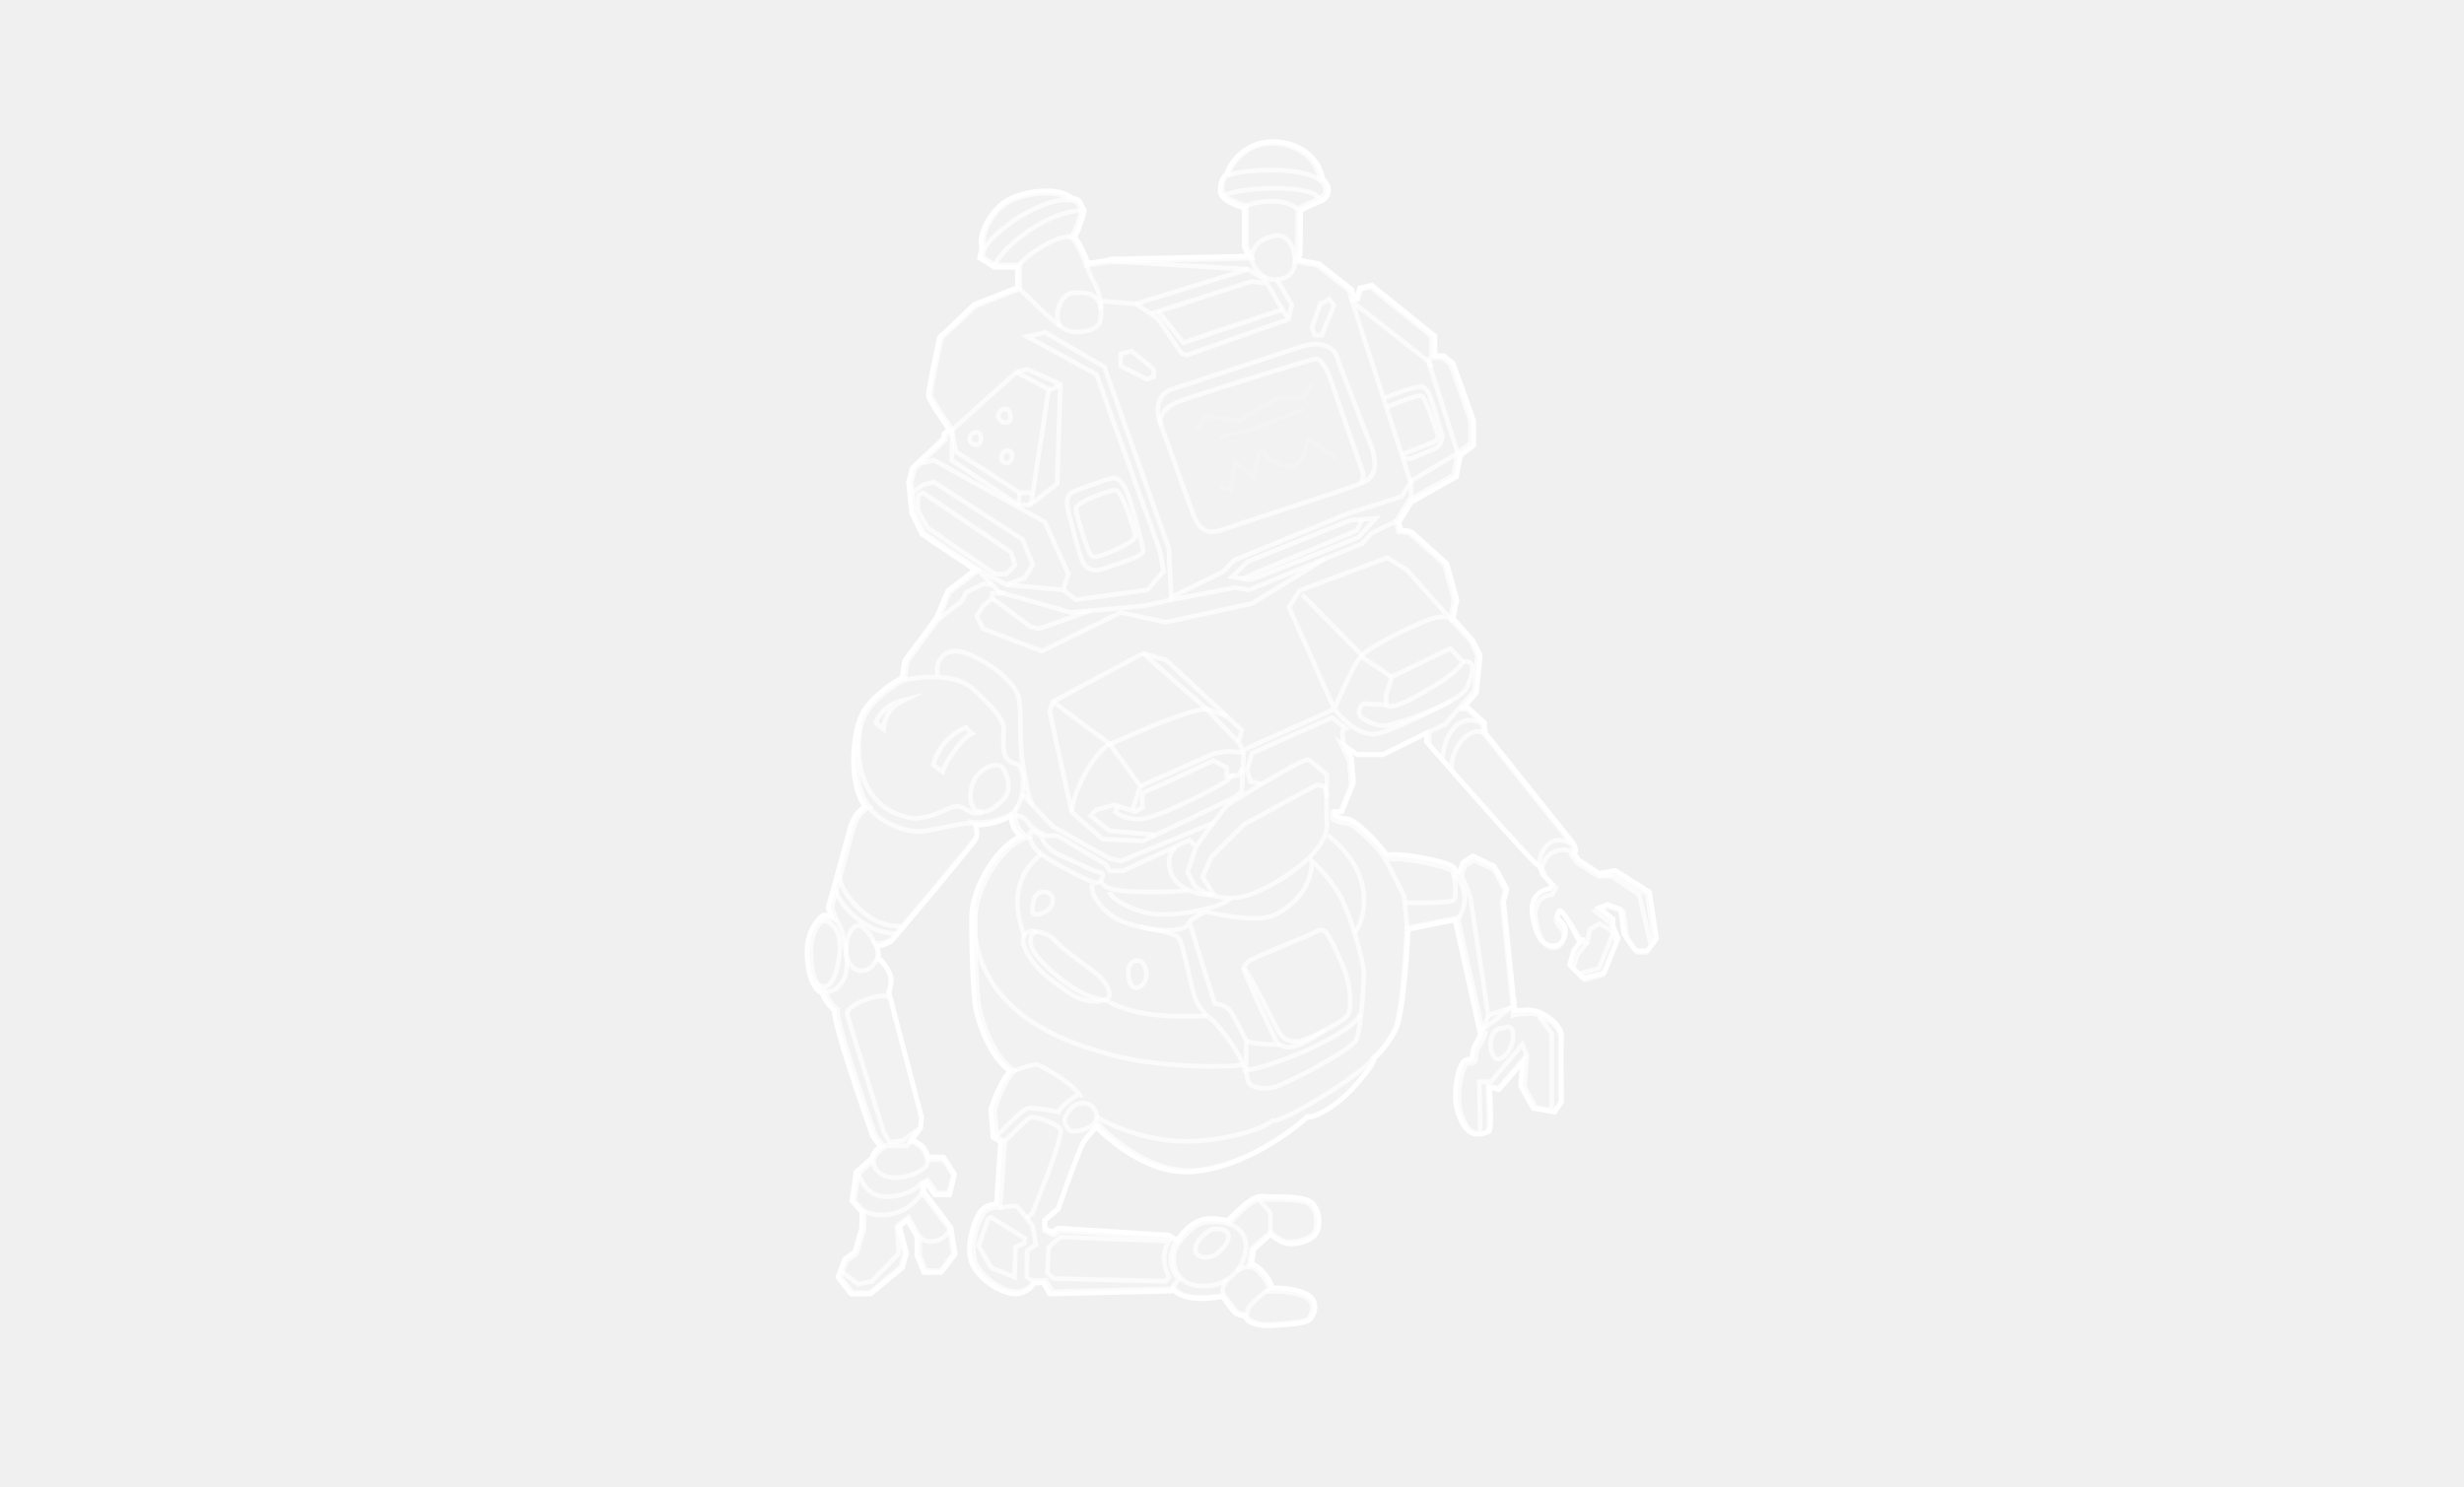
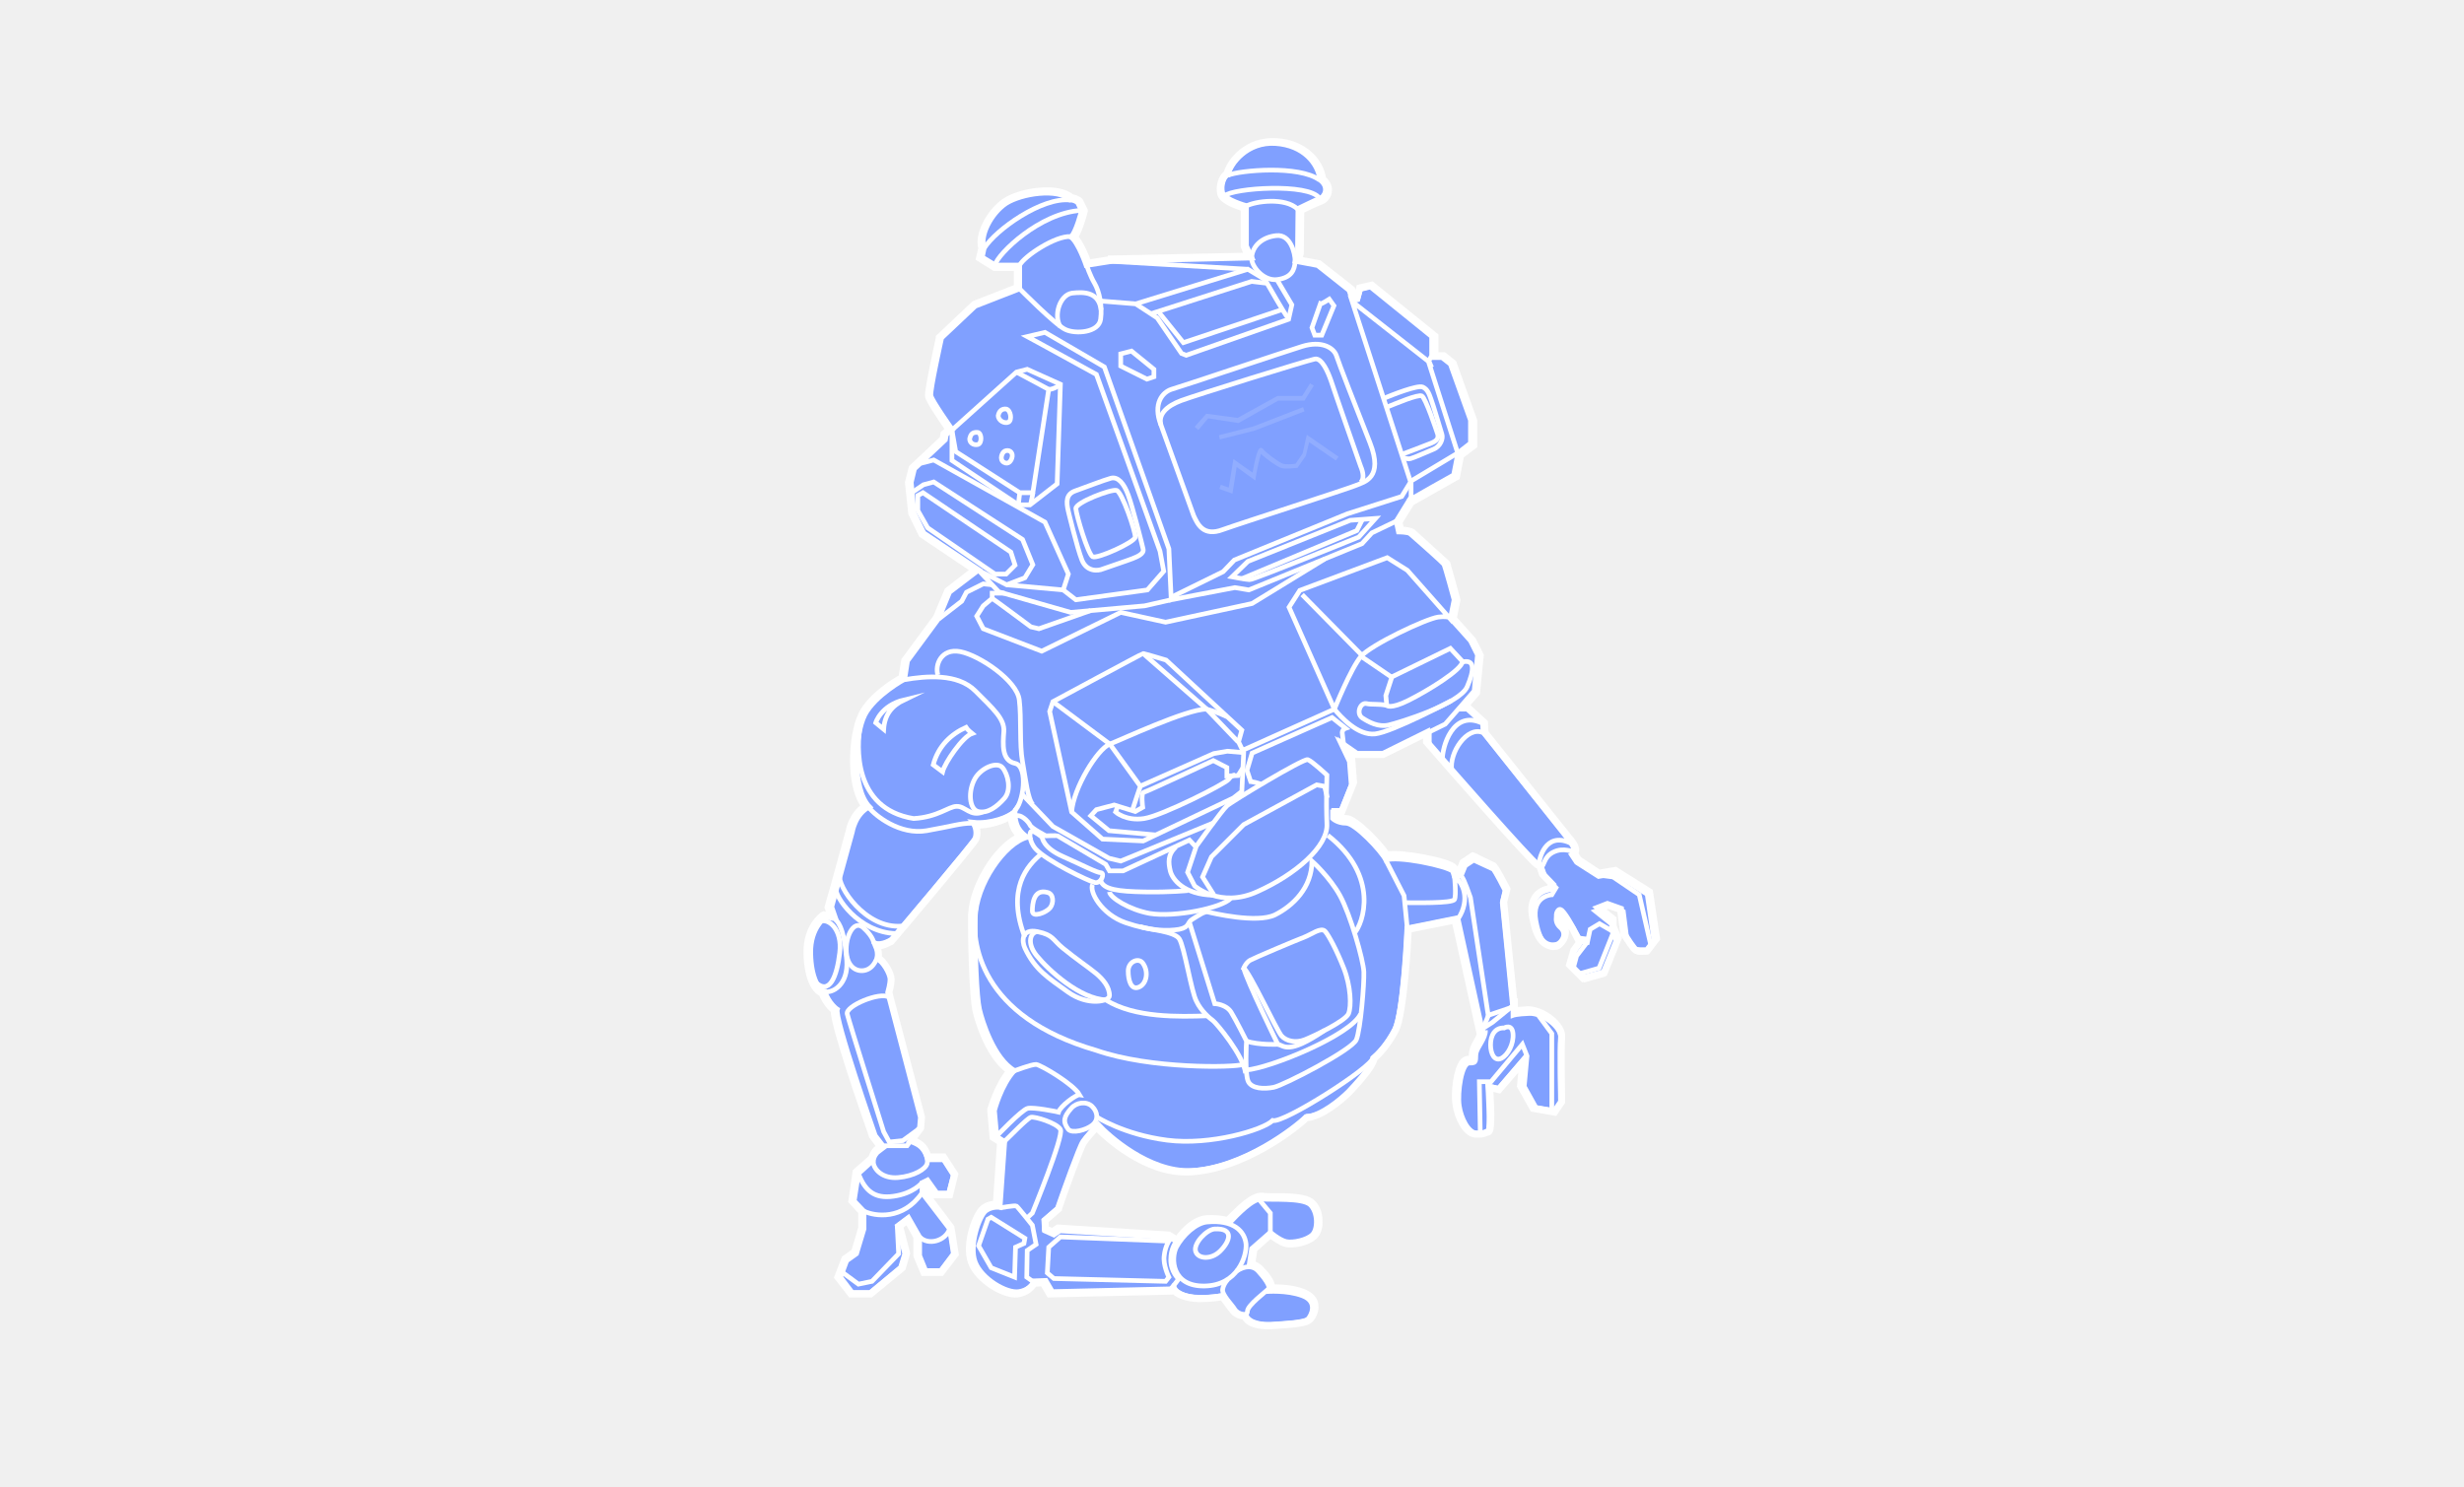
<svg id="bp-821" viewBox="0 0 527 318">
  <style type="text/css">
- 		.st0{fill:#fff2;stroke:#fff;stroke-miterlimit:10;}
- 		.st1{fill:none;stroke:#fffa;stroke-miterlimit:10;}
+ 		.st0{fill:#80a0ff;stroke:#fff;stroke-width:1.5;stroke-miterlimit:10;}
+ 		.st1{fill:none;stroke:#fff;stroke-miterlimit:10;}
		.st2{fill:#fff2;}
</style>
  <g>
    <path class="st0" d="M352.8,190.8l-7.3-4.6l-3.5,0.6l-4.4-2.9l-0.9-1.4c0.1-0.1,0.2-0.2,0.3-0.4c0.2-0.8-0.7-2.1-1.6-3.1   l-17.8-22.3l-0.1-2.1l-3.6-3.3h-0.8l2.7-3.1l0.8-8l-1.6-3.2l-4.2-4.7l0.8-3.9l0-0.1c-2-7.5-2.2-7.7-2.2-7.8   c-0.1-0.1-0.2-0.2-7.3-6.6c-0.4-0.3-1.5-0.5-2.5-0.5l-0.4-1.7l2.6-4.2c0.6-0.4,6-3.4,9.5-5.4l0.2-0.1l0.9-4.6l2.8-2.1V90l-4.4-12.3   l-2-1.6h-1.9v-4.2l-13.5-10.9l-2.6,0.6l-0.6,2.2l-0.4,0.1l-0.7-2l-7-5.5l-4.4-0.8l0.4-1.4l0.1-9.2c1.2-0.6,3.8-1.8,4.4-2   c0.6-0.2,1.3-0.9,1.5-1.9c0.1-0.6,0.1-1.7-1.2-2.8c-0.5-3.6-3.8-7.6-9.9-8c-6.2-0.4-9.9,4.2-10.6,6.9c-1.1,0.6-1.7,2.8-1.3,4.3   c0.4,1.5,3.7,2.6,5,3v8.2l0.9,2.1l-29,0.6l-0.1,0l-0.2,0l0,0.1l-5,0.8c-0.4-1.2-1.6-4.2-2.9-5.6c1-1.4,1.9-4.7,2.1-5.5l0-0.2   l-0.9-1.8l-0.1-0.2c0,0-0.7-0.6-1.7-0.7c-2.9-2.6-10.9-1.4-14.2,0.8c-3.4,2.3-5.9,7.3-5,10l-0.5,2.1l3.2,2h4.9v4.3l-9.2,3.6   l-7.5,7.1l0,0.1c-0.4,1.9-2.5,11.4-2.3,12.5c0.2,1,3.3,5.5,4.4,7.1l-1.1,0.9l-0.2,1.1l-6.6,6.2l-0.8,3.1l0.7,6.6l2.2,4.5l11.3,7.6   l-5.8,4.5l-2.4,5.7l-6.8,9.2l-0.6,3.7c-1.2,0.6-6.5,3.8-8.5,7.7c-0.3,0.6-0.6,1.4-0.9,2.3l0,0c0,0,0,0,0,0.1   c-1.4,5-1.5,13.5,1.5,17.4c-2.8,1.8-3.4,5.3-3.4,5.4l-3.3,12l0,0c0,0,0,0,0,0l-1.2,4.2l0.7,1.9l-1.6-0.3l-0.2,0.1   c-0.1,0.1-3.5,2.4-3.4,8.1c0.1,5,1.6,8,3.2,8.5c0.8,2.1,2.1,3.3,2.6,3.7c0,3.4,6.2,21.2,8.2,26.9l1.7,2.3l-0.9,0.7   c0,0-0.7,0.7-0.9,1.7l-3.4,3l-0.9,6.2l2.1,2.3v3.5l-1.5,5.1l-2.1,1.5l-1.5,3.9l2.8,3.6h4.2l6.8-5.6l0.9-3.1l-1.5-5.8l1.7-1.3l2,3.6   v4l1.5,3.6h3.7l3-3.9l-0.9-5.7l-5.8-7.7v-1.7l0.5-0.2l1.8,2.6h3.2l1.1-4.4l-2.4-3.7h-3.3c-0.3-1.1-1-2.3-1.8-2.8   c-0.6-0.4-1.2-0.7-1.7-0.8l1.9-2.6l0.2-2.3l-7-26.7c0.1-0.4,0.5-1.7,0.5-2.9c-0.1-1.3-1.5-3.7-2.8-4.5c0.2-0.9,0-1.8-0.3-2.5   c0,0,0,0,0,0c1.5,0,3-1,3.1-1l0.1-0.1c1.8-2.1,17.5-20.7,18-21.8c0.4-0.9,0.3-2.1-0.1-3c2.8,0.1,5.9-0.9,7.6-2   c0.2,2.4,1.1,3.6,2.1,4.4c-4.5,1.9-9.2,8.9-10.3,15l0,0c0,0.2-0.1,0.5-0.1,0.8c0,0.3-0.1,0.7-0.1,1c0,0.2,0,0.4,0,0.6   c0,0,0,0,0,0.1c0,0,0,0,0,0c0,0.5,0,1.1,0,1.7c0,6.7,0.4,15.4,0.9,17.9c0.6,2.8,3,10.2,7.3,13.1c-2.7,3.2-4,8.1-4.1,8.3l0,0.1   l0.5,5.8l1.6,1l-0.9,13.3c-0.7,0-1.8,0.1-2.8,0.9c-1.5,1.1-4,7.6-2.5,11.6c1.4,3.7,6.9,7,9.8,6.7c2.2-0.3,3.2-1.7,3.6-2.3l1.9-0.1   l1.4,2.4l25.9-0.6l0.4-0.5c0.8,1.2,2.9,2,5.5,2.1c0.2,0,0.3,0,0.5,0c2.2,0,3.9-0.3,4.7-0.4c0.4,0.6,0.9,1.2,1.3,1.8   c0.3,0.4,0.6,0.8,0.8,1c0.4,0.7,1.5,1.3,2.4,1.3c0.1,0,0.1,0,0.2,0c0.1,0.3,0.3,0.6,0.6,0.9c0.9,0.8,2.4,1.2,4.3,1.2   c0.2,0,0.4,0,0.7,0c5.3-0.3,7.6-0.6,8.3-1.3c0.5-0.4,1.4-1.9,1.1-3.3c-0.1-0.8-0.7-1.8-2.4-2.5c-2.4-1-5.3-1-6.9-1   c0.3-1.2-1.5-3.2-2.4-4.1c-0.5-0.5-1.1-0.8-1.8-1l0.5-3.2l3.5-3.1c0.7,0.5,2.1,1.6,3.3,1.9c1.6,0.4,4.8-0.3,6.1-1.6   c0.7-0.7,1.1-1.9,1-3.3c0-1.6-0.6-3-1.5-3.8c-1.4-1.3-5.1-1.3-8.1-1.3c-1,0-1.8,0-2.4-0.1c-2.2-0.3-5.2,2.9-7.5,5.2l0,0   c-1.2-0.3-2.7-0.5-4.5-0.4c-2.4,0.2-4.8,2.3-6.3,4.6l-1.8-1.1l-23.7-1.5l-1.2,0.8l-1.5-0.6l-0.1-1.8l2.9-2.5l0-0.1   c1.2-3.5,4.6-13,5.4-14.2c0.7-1,2.1-2.5,2.7-3.2c1.8,1.9,10.4,10,19.8,9.6c11.8-0.5,23.2-9.7,25.1-11.6c3.2-0.2,7.4-3.7,9.2-5.5   c1.2-1.3,5-5.3,5.3-7.2c0.9-0.8,2.9-2.8,4.6-6.1c1.7-3.4,2.6-18.7,2.7-21.5l10-2l5.3,24l0.4-0.3c-0.1,0.7-0.6,1.5-1,2.3   c-0.4,0.7-0.8,1.4-0.9,2.1c-0.1,0.4-0.1,0.7-0.1,1c0,0.2,0,0.5-0.1,0.6c0,0-0.1,0.1-0.7,0.1c-0.3,0-0.7,0.1-1.1,0.5   c-1.4,1.5-2,6.7-1.6,9.1c0.4,2.9,2.1,6.2,4.1,6.4c0.3,0,0.5,0,0.8,0c0.7,0,1.1-0.1,1.5-0.3c0.1-0.1,0.2-0.1,0.4-0.1   c0.4-0.1,1-0.3,0.4-9.6l2,0.5l5.1-5.9l-0.5,5.1l2.7,4.8l4.6,0.8l1.5-2.2l0-0.2c0-0.1-0.2-11.3,0-13.6c0.1-1-0.4-2-1.4-3.1   c-1.6-1.7-4-2.8-5.8-2.8c-1.5,0.1-2.4,0.2-2.9,0.2v-1l0,0l0-0.2v-0.7l-0.1,0l-2.2-21.4l0.7-2.7l-0.1-0.2c-2.3-4.5-2.7-4.7-2.8-4.8   c-0.4-0.2-3.8-1.8-4.1-2l-0.3-0.1l-2.1,1.4l-0.8,2h-0.8l-0.2-0.7l-0.1-0.2c-1.1-1.3-11.3-3.3-14.4-2.7c-1.4-2.2-6.7-7.8-8.7-7.8   c-1.2,0-2.1-0.5-2.4-0.8v-0.7h1.5l2.5-6.2l-0.4-5.1l-1.2-2.5l2.3,1.6h5.6l9.3-4.6v1.9l0.1,0.1c3.7,4.3,22.4,25.6,23.6,26.2   c0.2,0.1,0.3,0.1,0.5,0.2l0.6,1.8l2.1,2.2l-0.6,0.9c-0.6,0.1-1.9,0.4-2.8,1.5c-0.9,1.1-1.2,2.6-0.8,4.6c0.8,4.5,2.4,6.5,4.9,6.1   c0.9-0.1,1.7-1,2-2.1c0.3-1.2,0-2.4-0.9-3.1c-0.8-0.6-0.8-1.5-0.5-2c0.1-0.2,0.3-0.4,0.4-0.3c0.6,0.2,2.4,3.2,3.7,5.9l0.1,0.2   l0.8,0.1l-1.7,2.3l-0.9,3.1l2.9,2.9l4.5-1.2l3-7.4l-1.1-2.6v-1.5l-3-2.4l1.8-0.7l2.8,1l0.7,5.2l0.1,0.2c2.1,3.3,2.4,3.4,2.6,3.4   c0.2,0,0.5,0.1,0.8,0.1c0.5,0,1,0,1.3,0l0.2,0l2-2.6L352.8,190.8z" />
  </g>
  <g>
    <path class="st1" d="M306.2,78.6l-0.6-1.4l0.6-1.1V72l-13.1-10.6l-2.1,0.5l-0.6,2.2l-1.1,0.2l-0.8-2.2l-6.7-5.3l-4.8-0.9l0.5-1.9   l0.1-9.4c0,0,3.9-1.9,4.7-2.2c0.8-0.2,2.2-2.2,0-3.9c-0.4-3.5-3.5-7.4-9.5-7.8c-6-0.4-9.6,4.3-10.1,6.7c-0.9,0.2-1.6,2.3-1.2,3.8   c0.4,1.5,5.1,2.8,5.1,2.8v8.6l1.2,2.6L238,55.9l-5.7,0.9c0,0-1.7-5-3.3-6.1c1.1-0.9,2.3-5.6,2.3-5.6l-0.8-1.7c0,0-0.6-0.6-1.6-0.6   c-2.6-2.6-10.4-1.4-13.7,0.7c-3.3,2.2-5.7,7.1-4.7,9.6l-0.4,1.9l2.8,1.7h5.2v5.1l-9.5,3.7l-7.2,6.8c0,0-2.5,11.2-2.3,12.3   s4.6,7.3,4.6,7.3l-1.3,1.1l-0.2,1.1l-6.6,6.2l-0.7,2.9l0.6,6.5l2.1,4.3l11.8,7.9l-6.3,4.8l-2.3,5.6l-6.7,9.1l-0.6,3.9   c0,0-6.3,3.4-8.5,7.6c-2.2,4.3-2.8,15.8,1,19.7c-3.1,1.5-3.7,5.4-3.7,5.4l-4.4,16l0.9,2.6l-2.2-0.4c0,0-3.3,2.2-3.2,7.7   c0.1,5.5,1.9,8,3,8.1c0.9,2.7,2.7,3.9,2.7,3.9c-0.7,1.8,8.1,27,8.1,27l1.7,2.2h5.1l2.9-4l0.2-2.1l-7-26.7c0,0,0.6-1.5,0.5-2.8   c-0.1-1.3-1.8-4-3-4.3c0.6-1.2-0.3-3-0.5-3.5c1.5,0.6,3.6-0.8,3.6-0.8s17.4-20.6,18-21.7c0.6-1.1-0.2-3-0.5-3.3   c3.5,0.4,8-1.2,8.9-2.5c-0.1,3.5,1.3,4.7,2.7,5.7c-4.9,1.2-11.1,10.2-11.2,17.3c-0.1,7.1,0.3,16.9,0.9,19.5   c0.6,2.6,3.1,10.6,7.5,13.1c-2.9,3.1-4.3,8.6-4.3,8.6l0.5,5.5l1.7,1.1l-1,14.1c0,0-1.6-0.3-3,0.7c-1.4,1-3.7,7.4-2.3,11   c1.4,3.6,6.7,6.7,9.3,6.3s3.3-2.3,3.3-2.3l2.5-0.1l1.4,2.4l25.4-0.6l1.6-2.1c0,0-1.7-1.5-1.7-4.1s1.2-3.9,1.2-3.9l-1.5-0.9   l-23.4-1.4l-1.3,0.9l-2-0.9l-0.1-2.3l3-2.6c0,0,4.5-12.8,5.5-14.3c1-1.5,3.1-3.6,3.1-3.6c2.2,2.4,10.8,10.2,19.8,9.9   c12-0.5,23.6-10.2,24.9-11.6c2.9,0,7-3.2,9.1-5.4c2.1-2.2,5.3-5.9,5.2-7.1" />
    <path class="st1" d="M306.2,76.5h2.2l1.8,1.4l4.3,12v4.9l-2.7,2.1l-10,6v3.4l-3.2,5.2c0,0,0.5,2.3,0.5,2.3s2.1,0,2.5,0.4   c3,2.6,7.1,6.3,7.2,6.5c0.2,0.2,2.2,7.6,2.2,7.6l-0.8,4l4.3,4.8l1.5,3l-0.7,7.7l-6.2,7.1l-13.4,6.6h-5.3l-3.7-2.6l1.9,4l0.4,5   l-2.3,5.8h-1.7v1.4c0,0,1,1,2.9,1s7.5,5.9,8.5,7.9c2.5-1,13.3,1.3,14.3,2.4l0.3,1h1.5l0.9-2.2l1.8-1.2c0,0,3.7,1.7,4.1,1.9   c0.4,0.2,2.6,4.6,2.6,4.6l-0.6,2.6l2.2,22.1l-4.3,3.5l-2.2,1.4l-5.2-23.8l-10.9,2.2c0,0-0.8,18.1-2.6,21.7   c-1.8,3.6-4.1,5.6-4.7,6.1c0,1.9-19.1,14.1-21.4,13.4c-2,2-13.3,5.4-22.6,4.2c-9.3-1.2-15.1-5-15.1-5" />
    <path class="st1" d="M229.1,237.1c1.1-1.3,3.3-1.6,4.5-0.4c1.2,1.2,1.4,2.9,0,4c-1.4,1.1-4.3,1.8-5.1,0.9   C227.2,239.9,227.6,238.8,229.1,237.1z" />
    <path class="st1" d="M213,243.2c0,0,5.5-5.8,6.8-6.1c1.3-0.3,6.2,0.7,6.6,0.8c0.4-1.3,3.8-3.8,4.5-3.7c-1.3-2.3-8.3-6.4-9.3-6.5   c-1.1,0-4.7,1.4-4.7,1.4" />
    <path class="st1" d="M214.7,244.3c1.1-1,5-5.1,5.8-5.3s5.5,1.2,6.3,2.6c0.8,1.4-6,17.9-6,17.9l-1.3,1.2" />
    <path class="st1" d="M213.8,258.4c0,0,3.3-0.6,3.6-0.4c0.3,0.2,3.4,4.1,3.4,4.1l0.8,4.1l-1.9,1.3l-0.1,5.7l1.4,1" />
    <polygon class="st1" points="212,260.4 219.2,264.9 219,266 217.2,266.8 217,273.2 212,271.2 209.3,266.5 211.3,260.8  " />
    <path class="st1" d="M226.8,264.6l-2.5,2.2l-0.3,5.5l1.4,1.2l23.9,0.6l0.7-0.9c0,0-1.3-2.6-1-4.6c0.2-1.9,1-3.1,1-3.1L226.8,264.6z   " />
    <path class="st1" d="M305.7,156.7v2.6c0,0,22.3,25.5,23.5,26.1c1.2,0.6,0.6-1.9,3-3.1c2.4-1.2,4.2,0.2,4.4-0.4   c0.2-0.6-1.5-2.7-1.5-2.7l-17.9-22.5l-0.1-2l-3.3-3H312" />
    <path class="st1" d="M329.1,185.4c0-1.7,1.4-7.5,6.7-5.1" />
    <path class="st1" d="M310.5,164.8c-0.6-3.8,3.3-9.5,6.6-8.1" />
    <path class="st1" d="M308.5,162.6c-0.1-2.7,2.2-10.9,8.5-7.9" />
    <polyline class="st1" points="301,198.7 300.3,191.6 296.5,184.2  " />
    <path class="st1" d="M300.4,193.1c1.8,0,10.3,0.2,10.7-0.7c0.4-0.9,0-4.8,0-4.8c1.7,1,3.5,4.7,0.8,8.9" />
    <line class="st1" x1="318.3" y1="217.3" x2="317.1" y2="220.3" />
    <path class="st1" d="M210.5,53.1c2.5-4,12.4-11,18.4-10.3" />
    <path class="st1" d="M212.8,56.7c0.6-2.4,9.6-11.2,18.5-11.7" />
    <path class="st1" d="M218.1,56.7c1-1.9,7.6-6.3,10.9-6.1" />
    <path class="st1" d="M218.1,61.8c0,0,7.7,7.8,9.8,8.7c2.1,1,7.1,0.7,7.5-2.2s-0.3-6-1.3-7.7c-1-1.7-1.7-3.9-1.7-3.9" />
    <path class="st1" d="M226.8,69.9c-1.5-2.3-0.2-6.8,2.5-7.2c2.7-0.3,5.7-0.2,6.2,3.6" />
    <path class="st1" d="M267.7,55.2c-0.1,1.7,2.5,5,5.5,4.6c3-0.4,3.7-2,3.8-3.9c0-1.8-1-5.8-4-5.5S267.8,52.6,267.7,55.2z" />
    <polyline class="st1" points="235.5,64.4 242.9,65 247.5,68 252.7,75.6 253.7,76 275.6,68.3 276.3,65.2 273.1,59.8  " />
    <path class="st1" d="M275.4,67.9c-0.4-0.3-4.4-7.3-4.4-7.3l-3.3-0.4l-21.5,6.9" />
    <polyline class="st1" points="247.7,66.6 253.1,73.3 274.3,66.2  " />
    <polyline class="st1" points="242.9,65 266.9,57.6 271.2,60.2  " />
    <line class="st1" x1="266.9" y1="57.6" x2="237.6" y2="55.9" />
    <polygon class="st1" points="203.6,92 217.4,79.6 219.7,79 226.8,82.2 226.1,103.5 220.3,108 217.8,108 203.6,98.5  " />
    <polyline class="st1" points="217.4,79.6 224.3,83.3 220.9,105.4 218.1,105.4 204.4,96.6 203.6,92  " />
    <path class="st1" d="M224.3,83.3c1.2,0,2.4-1,2.4-1" />
    <line class="st1" x1="218.1" y1="105.4" x2="217.8" y2="108" />
    <path class="st1" d="M220.9,105.4c0,0.4-0.5,2.6-0.5,2.6" />
    <path class="st1" d="M209.1,92.5c0.9,0.1,1,2.4,0,2.6c-1,0.2-1.8-0.5-1.7-1.3C207.6,93,207.9,92.4,209.1,92.5z" />
    <path class="st1" d="M215.2,87.5c1,0.2,1.3,2.4,0.5,2.8s-2.2-0.3-2.2-1.4C213.7,87.9,214.3,87.4,215.2,87.5z" />
    <path class="st1" d="M214.9,96.5c0.9-0.4,1.7,0.2,1.6,1.1s-0.8,1.9-1.8,1.3S214.3,96.8,214.9,96.5z" />
    <polygon class="st1" points="196.3,109.2 196.3,106 197.4,105.4 216.2,118.1 217.1,120.9 215.2,122.8 212.8,122.8 198.4,112.9  " />
    <polyline class="st1" points="215.3,125.1 227.4,126.2 228.5,122.8 223.5,111.7 199.7,98.4 197,99.1  " />
    <polyline class="st1" points="227.4,126.2 230.1,128.3 245.4,126.2 248.9,122.2 248.1,117.9 234.5,80.1 222.1,73.3 219.7,72    223.5,71.1 236.2,78.5 250,117.4 250.5,128.3 264.1,125.7 267.1,126.2 291.3,116.3 293.4,114 298.6,111.5  " />
    <polyline class="st1" points="250.5,128.3 244.8,129.6 229,131 213.6,126.6 209.3,122 215.3,125.1 219.2,123.6 220.9,120.8    218.7,115.4 199.7,103.1 197.5,103.7 195,105.4  " />
    <path class="st1" d="M301.3,107.1c0.1-0.2,9.6-5.5,9.6-5.5l0.9-4.6l-6.3-19.7l-16.3-12.8l12.5,38.6l-1.9,3.1l-11.6,3.7l-24.2,9.9   l-2.4,2.5l-11.2,5.5" />
    <path class="st1" d="M266.9,120.1l-3.4,3.3c0,0,3.2,0.6,3.8,0.6c0.6,0.1,23.3-9.1,23.3-9.1l3.6-4l-5.4,0.4L266.9,120.1z" />
    <polyline class="st1" points="265.6,123.8 290.2,113.5 291.4,111.1  " />
    <path class="st1" d="M255.3,110.3c0.8,1.7,2,4.6,6.2,3c4.2-1.5,27-8.8,28.6-9.5s5.9-1.5,2.9-9.1s-6.7-17.1-7.2-18.7   c-0.6-1.6-3.1-3.2-7.3-1.9c-4.2,1.3-26.2,8.7-28,9.2c-1.8,0.6-4,3-2.2,7.6C250,95.6,255.3,110.3,255.3,110.3z" />
    <path class="st1" d="M248.3,90.9c-0.6-2.2,1.1-4,4.3-5.2c3.2-1.2,27-8.6,28.6-8.9c1.5-0.3,2.8,2.7,3.5,4.7   c0.6,1.9,5.8,16.8,6.3,18.2c0.6,1.4,0.8,2.8,0,3.5" />
    <path class="st1" d="M282.4,65c0.2,0.1,1.9-1,1.9-1l1,1.4l-2.6,6.3h-1.5l-0.6-1.6L282.4,65z" />
    <polygon class="st1" points="246.8,80.6 246.8,79 242,75.1 239.7,75.7 239.7,78.3 245.3,81.1  " />
    <path class="st1" d="M228.5,109.4c-0.5-2.1-0.5-3.7,1.5-4.4c2-0.7,6.1-2.3,7.6-2.7c1.5-0.4,2.8,1.1,3.7,3.6   c0.9,2.4,3,10.6,3.2,11.6s-1.3,1.6-2.3,2s-5.2,1.8-6.3,2.2c-1.1,0.5-3.5,0.6-4.5-1.9S228.5,109.4,228.5,109.4z" />
    <path class="st1" d="M296,85.2c1.7-0.7,7.2-2.9,8.3-2.4c1.1,0.5,1.4,1.6,1.8,2.7c0.4,1,2,6.5,2.3,7.4c0.3,0.9-0.3,2.6-1.8,3.2   c-1.5,0.6-4.1,1.8-4.9,2c-0.8,0.2-1.7-0.3-1.7-0.3" />
    <path class="st1" d="M296.6,87.1c2-0.8,6.7-2.8,7.5-2.4s3.1,7.3,3.4,8.2c0.2,0.9-0.2,1.4-1.4,1.9c-1.2,0.5-6.3,2.4-6.3,2.4" />
    <path class="st1" d="M230.1,108.8c-0.1-1.3,7.5-4.2,8.7-3.9s4.1,8.9,4,10c-0.1,1.1-8.1,4.7-9.1,4.2   C232.7,118.6,230.2,110.2,230.1,108.8z" />
    <path class="st1" d="M193.4,145.4c4.7-0.8,11.4-1.4,15.2,2.4c3.9,3.9,6.3,6,6.1,8.7c-0.2,2.7-0.5,6.2,2.4,6.8s1.8,8.8-0.2,10.2" />
    <path class="st1" d="M208.5,166.6c1.3-2.3,4.7-3.8,5.9-2.4c1.2,1.4,2,4.8,0.4,6.6c-1.6,1.8-3.6,3.3-5.6,2.8   C207.3,173.1,207,169.3,208.5,166.6z" />
    <path class="st1" d="M201.6,165.1c0.5-2,4.3-7.5,6.3-8.2c0,0-1-0.8-1.3-1.3c-3.1,1.4-5.9,3.9-7,8L201.6,165.1z" />
    <path class="st1" d="M193.4,149.7c-2.7,1.3-4.2,3.2-4.4,6.3l-1.7-1.4C187.3,154.6,188.4,150.9,193.4,149.7z" />
    <path class="st1" d="M184,155.2c-0.8,4.3-1.6,17.8,11.4,19.9c5.2-0.3,7.5-2.6,9.2-2.6c1.8-0.1,3,2.3,5.6,1.2" />
    <path class="st1" d="M185.8,172.7c1.4,1.8,6.7,6,12.4,5c5.7-1,7.1-1.6,9.7-1.6" />
    <path class="st1" d="M179.6,187.1c-0.6,2.4,5.5,11.7,13.3,11" />
    <path class="st1" d="M178.8,190c-0.4,1.6,4.8,9.5,12.8,9.7" />
    <path class="st1" d="M176.2,212.1c1.8,0.5,5.3-1.4,4.9-6.7c-0.4-5.4-1.4-8-2.5-8.7" />
    <path class="st1" d="M175.5,197.1c1.7-0.7,4.7,1.7,4.1,6.7c-0.6,5.1-2.2,9.3-5.3,6.2" />
    <path class="st1" d="M190.1,213.3c-1.9-1.2-9.3,1.9-8.9,3.6c0.4,1.7,7.8,25.2,7.8,25.2l1.2,2.2l2.9-0.3l3.7-2.7" />
    <path class="st1" d="M186.9,201.9c0,0,0.1-1.3-2.2-3.4c-2.2-2.1-4.2,2.4-3.6,5.9c0.6,3.5,3.6,3.9,5.2,2.5c0.8-0.7,1.1-1.6,1.1-1.6" />
    <path class="st1" d="M208.7,194.2c-1.2,7.5,0.9,23.3,25.8,30.5c11.5,4,29.5,3.7,31.4,3" />
    <path class="st1" d="M222.8,182.6c-3.1,2.5-7.6,7.6-3.6,17.9" />
    <path class="st1" d="M258.2,217.3c-5.9,0.2-15.5,0.5-21.7-3.4" />
    <path class="st1" d="M224,190.9c1.4,0.3,1.4,2.3,0.6,3.3s-3.8,2.2-3.8,0.7C220.8,193.3,221.1,190.1,224,190.9z" />
    <path class="st1" d="M244.4,206c-0.9-1.2-3.1-0.3-3.1,1.7s0.6,4.1,2.2,3.5C245.2,210.6,245.8,207.9,244.4,206z" />
    <path class="st1" d="M219.2,202.8c-0.7-1.5-0.7-4.2,2.7-3.5s3.2,1.7,5.4,3.5c2.8,2.3,5.5,4.1,7.2,5.5c1.4,1.2,2.8,2.8,2.8,4.7   c0,1.2-4.6,2.3-8.9-0.8C224.1,209.1,221.4,207.5,219.2,202.8z" />
    <path class="st1" d="M222,199.3c-1.6,0-2.5,2.4-0.3,5.1c2.6,3.2,9.3,9.3,14.9,9.5" />
    <path class="st1" d="M237.3,190.8c0.1,1.2,4.2,3.8,8.6,4.6c5.4,0.9,15.5-1.2,17.3-3.2" />
    <path class="st1" d="M254.3,197l5.5,17.7c0,0,2.4,0.1,3.5,1.8c1,1.6,3.3,6.2,3.3,6.2s-0.4,7.2,0.4,8.7s3.3,1.6,5.4,1.2   c2.1-0.4,16.8-8,17.7-10.2c0.9-2.2,1.7-12,1.6-14.5c-0.1-2.5-2.9-12.3-5.1-16.3c-2.2-4-6-7.4-6-7.4c0,5.7-4.1,9.6-7.9,11.5   c-3.9,1.9-13.5-0.4-14.3-0.6s-2,0.7-3.3,1.5c-1.3,0.7-0.5,1.7-2.9,2.2c-2.4,0.4-6.1,0.4-11.4-1.4c-5.3-1.8-7.9-6.8-7.1-8.2" />
    <path class="st1" d="M243.8,198.2c2,0.7,7.3,1,8.4,2.6s2.6,11.4,3.7,13.4c1,2.1,2.8,3.6,3.5,4.1c0.7,0.5,6.6,7.5,7,11.3" />
    <path class="st1" d="M266.5,228.9c5.2-0.4,22.5-7.5,24.5-12" />
    <path class="st1" d="M266,207.1c1.2,0.7,7.1,13.4,8.1,14.5c1,1.1,3,1.6,5,0.8c2-0.8,8.5-3.9,9.3-5.5c0.7-1.6,0.5-6-1-9.8   c-1.5-3.8-3.2-7-4-7.9c-0.9-0.9-2.9,0.7-4.5,1.3c-1.6,0.6-10.6,4.4-11.5,4.9S266,207.1,266,207.1z" />
    <path class="st1" d="M266,207.1c0.6,2.6,7.3,16.3,7.3,16.3s-4,0.2-6.8-0.7" />
    <path class="st1" d="M273.3,223.4c1.3,0.2,2.1,2.4,10-3" />
    <path class="st1" d="M289.7,199.6c1.8-2,5.5-12.1-5.7-20.9" />
    <path class="st1" d="M221.5,181.6c-1.5-1.7-1.4-3.8-0.8-3.8c0.6,0,2.2,1.3,2.2,1.3s0.1,2.2,4.4,4.1s7.3,3.5,8.2,3.5   c0.8,0.1,0.1,2.3-1.3,2.1C232.8,188.5,223.9,184.2,221.5,181.6z" />
    <path class="st1" d="M235.4,188.3c0.5,2,3.8,2.4,9.4,2.5c5.6,0.1,9.3-0.3,9.3-0.3" />
    <path class="st1" d="M251.5,181.2c-1.8,1.6-1.6,3.4-1.2,5.1s2.8,5.1,9.3,5.2" />
    <path class="st1" d="M216.9,174.7c1.3-0.9,3.1,1.1,3.4,1.8c0.3,0.7,3.4,2.3,3.4,2.3s2.3-0.1,2.5,0c0.2,0.1,10.3,6.1,10.3,6.1   l0.8,1.4h2.9l14.2-6.6l1.4,1.5l-1.8,5.4l1.5,2.9c0,0,5.5,4.9,13.5,1.2c8-3.6,15.1-9.6,14.8-14.5c-0.2-4.9,0-10.4,0-10.4   s-3.2-3-4.1-3.3c-0.9-0.3-16.2,8.9-17.3,9.9s-6.6,8.7-6.6,8.7" />
    <polyline class="st1" points="259.6,176 239.7,184.2 237.2,183.6 225.2,176.8 218.6,169.9  " />
    <path class="st1" d="M200.6,144.4c-0.7-2.1,0.7-5.8,4.8-5c4.1,0.8,12.1,6.2,12.6,10.3c0.5,4.1,0,9.4,0.7,13.3s1.1,7.9,2.2,9.1" />
    <polyline class="st1" points="200.8,132.4 205.7,128.6 206.7,126.7 210.3,124.9 212.2,125.1  " />
    <polyline class="st1" points="214.9,126.9 212.2,126.9 212.2,128 210.3,129.6 208.9,131.8 210.3,134.5 222.8,139.3 239.7,131    249.3,133.1 267.8,129.1 283.3,119.6  " />
    <path class="st1" d="M212.2,128c0.5,0.3,8.3,6.1,8.3,6.1l1.7,0.4l11.1-3.9" />
    <path class="st1" d="M225.2,150.1c0,0,19.1-10.3,19.3-10.3s4.9,1.4,4.9,1.4l16.2,15l-0.7,2.5l1.1,2.3l-0.4,8.3l-1.8,1.4l-19.3,9.2   l-8.7-0.4l-6.6-5.8l-4.7-21.5L225.2,150.1z" />
    <path class="st1" d="M229.2,173.7c0.4-5.2,5.5-13.4,8.1-14.5c2.6-1,16.5-7.5,20.7-7.5c2.1,0.5,4.4,1.6,4.4,1.6" />
    <polyline class="st1" points="244.5,139.8 258.1,151.7 264.8,158.7  " />
    <path class="st1" d="M247.1,178.6l-9.9-0.9l-3.9-3.2l1.2-1.3l3.8-1l4.5,1.4l1.6-0.9c0,0-0.4-3,0.2-3.2c0.6-0.1,14.9-6.8,14.9-6.8   l2.9,1.5v1.8l2.4-0.1l1-1.6" />
    <path class="st1" d="M242.2,173.3c0.1-0.4,1.7-5.1,1.7-5.1l-6.5-9l-12.2-9.1" />
    <polyline class="st1" points="243.8,168.2 259.6,161.2 262.5,160.7 266,161  " />
    <path class="st1" d="M239.1,172.4l-0.5,1.3c0,0,2.2,2,6.1,1.4c3.9-0.6,17.5-7.5,18.1-8.4c0.6-0.9,1.3-0.9,1.3-0.9" />
    <path class="st1" d="M269.8,167.9c-0.5-0.5-2.3-0.7-2.3-0.7l-0.8-2.4l1.1-3.7l17.1-7.6l2.9,2.3c0,0-0.9,0.3-0.7,1.2   c0.1,1,0.3,2.4,0.3,2.4" />
    <line class="st1" x1="278.5" y1="127.2" x2="291.5" y2="140.4" />
    <path class="st1" d="M266,160.4l19.4-8.7l-9.7-21.8l2.3-3.6l18.7-7l4.3,2.7l9.2,10.4c0,0,0.1-0.7-2.6-0.4   c-2.7,0.4-14.3,5.9-16.5,8.4c-2.2,2.6-5.7,11.3-5.7,11.3c1.4,1.7,5,5.7,8.7,5.3s16.3-7.1,16.3-7.1" />
    <path class="st1" d="M312.8,141.5l-2.6-2.8l-12.5,6.1l-1.3,4l0.2,2.1c0,0,0.7,0.9,4.7-1.1S312.7,143.3,312.8,141.5z" />
    <path class="st1" d="M296.6,150.9c-1.8-0.4-3.1-0.1-4.4-0.4c-1.3-0.2-2.2,2.2-0.8,3.1c1.4,0.9,3.4,2,5.6,1.5   c2.2-0.5,15.2-4.5,16.8-8.2c1.6-3.7,1.6-5.9-1-5.3" />
    <line class="st1" x1="291.1" y1="140.4" x2="297.7" y2="144.9" />
    <polygon class="st2" points="256.3,92 255.5,91.3 258,88.5 264.7,89.4 273.2,84.7 278.5,84.7 280.2,82 281,82.5 279,85.7    273.4,85.7 264.9,90.5 258.4,89.5  " />
    <path class="st2" d="M263.6,105.6l-2.8-1l0.3-0.9l1.7,0.6l1-6.1l4.1,2.9c0.9-5.1,1.4-5.2,1.7-5.3c0.2,0,0.5,0.1,0.6,0.3   c0.4,0.6,3.3,2.8,4.2,3.1c0.6,0.2,2,0.1,2.7,0l1.5-2.2l0.9-4l6.8,4.7l-0.6,0.8l-5.7-3.9l-0.7,2.9l-1.8,2.6l-0.2,0   c-0.2,0-2.3,0.3-3.3,0c-0.9-0.3-3.3-2-4.3-3c-0.3,0.9-0.8,3.1-1.1,4.9l-0.1,0.8l-4-2.9L263.6,105.6z" />
    <polygon class="st2" points="260.9,94 260.7,93.1 268.1,91.2 278.7,87.1 279,88 268.4,92.1  " />
    <path class="st1" d="M259.8,262.9c-1.7,0.1-4.5,3-4.1,4.7s3.3,2,5.3,0C263.1,265.5,264,262.7,259.8,262.9z" />
    <path class="st1" d="M258.2,261.4c-2.4,0.2-5.2,2.8-6.6,5.4c-1.2,2.4-1,8.4,6,8.3c7.1-0.1,9.1-6.4,8.9-9   C266.2,263.4,263.9,260.9,258.2,261.4z" />
    <path class="st1" d="M251.1,275.1c0.1,1.2,2.2,2.4,5.3,2.4c3.2,0.1,5.5-0.5,5.5-0.5" />
    <path class="st1" d="M264.5,271.9c1.7-1.1,3.4-1.3,4.6,0c1.2,1.3,2.7,3.3,2.2,3.8c-0.5,0.6-4.5,3.5-4.5,4.8s-2.2,0.5-2.7-0.4   c-0.5-0.9-2.8-3.1-2.6-4.3c0.2-1.2,1.1-2.1,1.1-2.1" />
    <path class="st1" d="M266.5,281c0.1,1.4,2.1,2.4,5.2,2.3c3-0.2,7.2-0.4,8-1.1c0.7-0.7,2.3-3.7-1.1-5c-3.4-1.3-7.8-0.9-7.8-0.9" />
    <path class="st1" d="M262.8,261.8c2-2.1,5.2-5.5,7.2-5.3c2,0.2,8.5-0.3,10.2,1.2c1.7,1.6,1.7,5.2,0.5,6.4s-4.2,1.8-5.6,1.5   c-1.4-0.3-3.4-2-3.4-2l-4,3.5l-0.6,3.9" />
    <polyline class="st1" points="271.7,263.6 271.7,259.5 269.2,256.5  " />
    <path class="st1" d="M321.7,219.9c-1.9-0.1-2.9,1.5-2.9,3.6c0,2,0.9,3.6,2.3,2.9s2.7-3.1,2.5-5.3S321.7,219.9,321.7,219.9z" />
    <path class="st1" d="M317.7,220.4c0.1,1.7-1.7,3.5-2,4.9c-0.2,1.4,0.3,2.2-1.4,2.1c-1.7-0.1-2.6,6.3-2.2,9.1c0.4,2.8,2,5.8,3.7,5.9   c1.7,0.2,1.8-0.2,2.4-0.4c0.6-0.2,0-9.7,0-9.7l2.3,0.5l5.9-6.9" />
    <path class="st1" d="M316.6,242.4l-0.2-11h2.5l6.7-8l1,2.5l-0.6,6.5l2.5,4.5l4.1,0.7l1.2-1.8c0,0-0.2-11.3,0-13.7s-3.9-5.4-6.7-5.3   c-2.7,0.1-3.5,0.4-3.5,0.4v-1.8l-5.3,1.8l-3.8-25.2c0,0-1.4-4.1-1.9-4.5" />
    <polyline class="st1" points="331.9,237.6 331.9,221.1 329.1,217.3  " />
    <path class="st1" d="M329.7,185.4l0.8,2.2l2.3,2.3l-0.9,1.5c0,0-4.4,0.2-3.4,5.6c1,5.4,2.9,5.9,4.3,5.7c1.4-0.2,2.5-3,0.9-4.3   c-1.6-1.4-0.7-3.5,0.4-3.1c1,0.3,4,6.1,4,6.1l1.4,0.2l0.6-2.8l2-1.2l2.6,1.5v-1.4l-3.5-2.8l2.8-1l3.2,1.1l0.7,5.5   c0,0,2,3.1,2.3,3.2c0.3,0.1,1.9,0,1.9,0l1.7-2.2l-1.5-10.2l-6.9-4.4l-3.5,0.6l-4.7-3l-1.4-2.1" />
    <polyline class="st1" points="339.5,201.5 337.2,204.5 336.5,207.1 339,209.6 342.9,208.5 345.7,201.5 344.7,198.9  " />
    <polyline class="st1" points="337.8,208.3 342,207.1 345,199.6  " />
    <polyline class="st1" points="353.1,202.3 350.6,191.4 345,187.6 341.9,187.2  " />
    <path class="st1" d="M189.4,245.2l-1.7,1.3c0,0-1,0.9-0.9,2.2c0.1,1.4,1.9,3.5,5.3,3.2s5.9-1.8,6.2-3c0.3-1.2-0.6-3-1.7-3.8   c-1-0.7-2.2-1-2.2-1" />
    <polyline class="st1" points="198.4,248.1 201.8,248.1 203.9,251.4 202.9,255.2 200.4,255.2 198.4,252.4 197.2,253 197.2,255.2    203.1,262.9 203.9,268.2 201.2,271.8 198,271.8 196.7,268.6 196.7,264.6 194.3,260.4 191.9,262.2 193.5,268.2 192.6,271.1    186.1,276.5 182.3,276.5 179.8,273.2 181.1,269.7 183.2,268.2 184.8,262.9 184.8,259.1 182.7,256.9 183.6,251.1 186.9,248.1  " />
    <path class="st1" d="M183.6,251.1c1.4,3.5,3.3,5.4,7.5,4.8c4.3-0.6,6.1-2.9,6.1-2.9" />
    <path class="st1" d="M184.8,259.1c2.3,1.1,8.3,2,12.4-3.9" />
    <path class="st1" d="M196.7,264.6c1.8,1.9,5.5,0.9,6.4-1.7" />
    <polyline class="st1" points="180.2,272.2 183.6,274.7 186.5,274.1 192.2,268.2 191.9,262.2  " />
    <polyline class="st1" points="259.6,191.4 257.2,187.6 259.1,183.3 266,176.4 281.6,167.9 283.3,168.2 283.9,170.7  " />
    <path class="st1" d="M266.5,44.1c2-1.1,8.4-1.9,11,0.6" />
    <path class="st1" d="M261.9,41.9c1.8-1.7,18.1-2.8,20.3,0.5" />
    <path class="st1" d="M262.6,37.5c2.6-1.1,15.3-2.2,19.6,1" />
  </g>
</svg>
